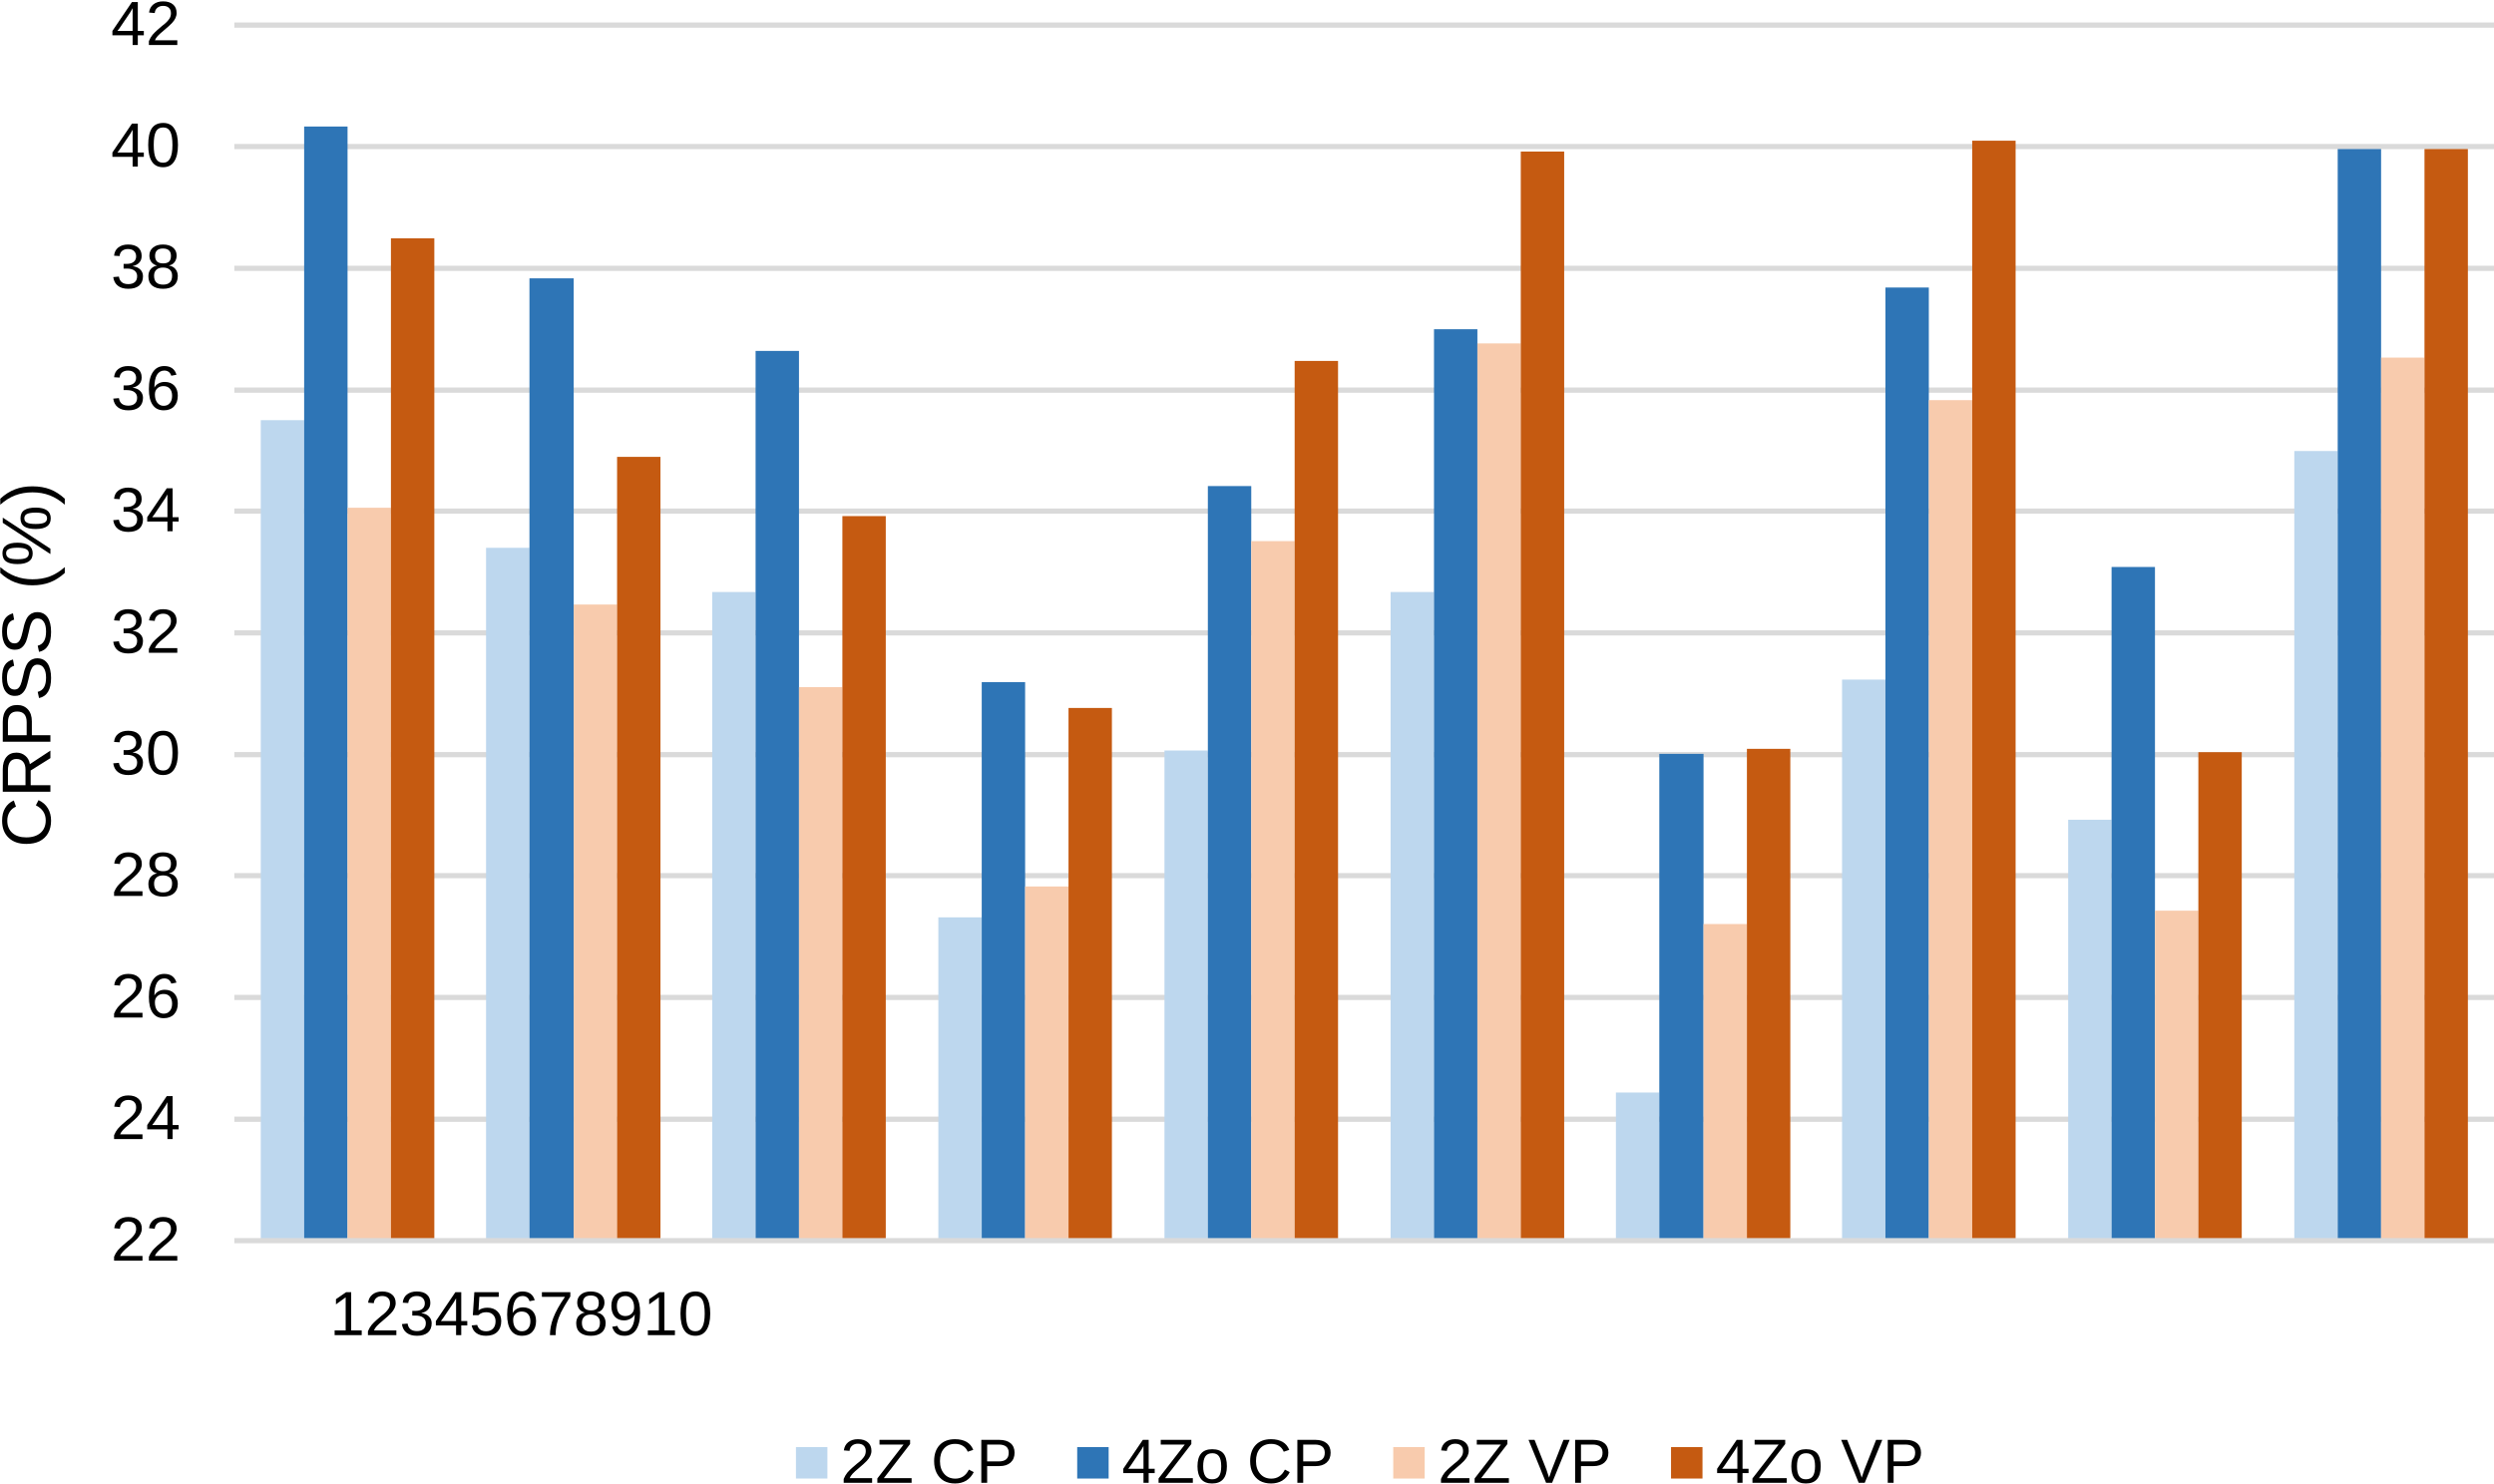
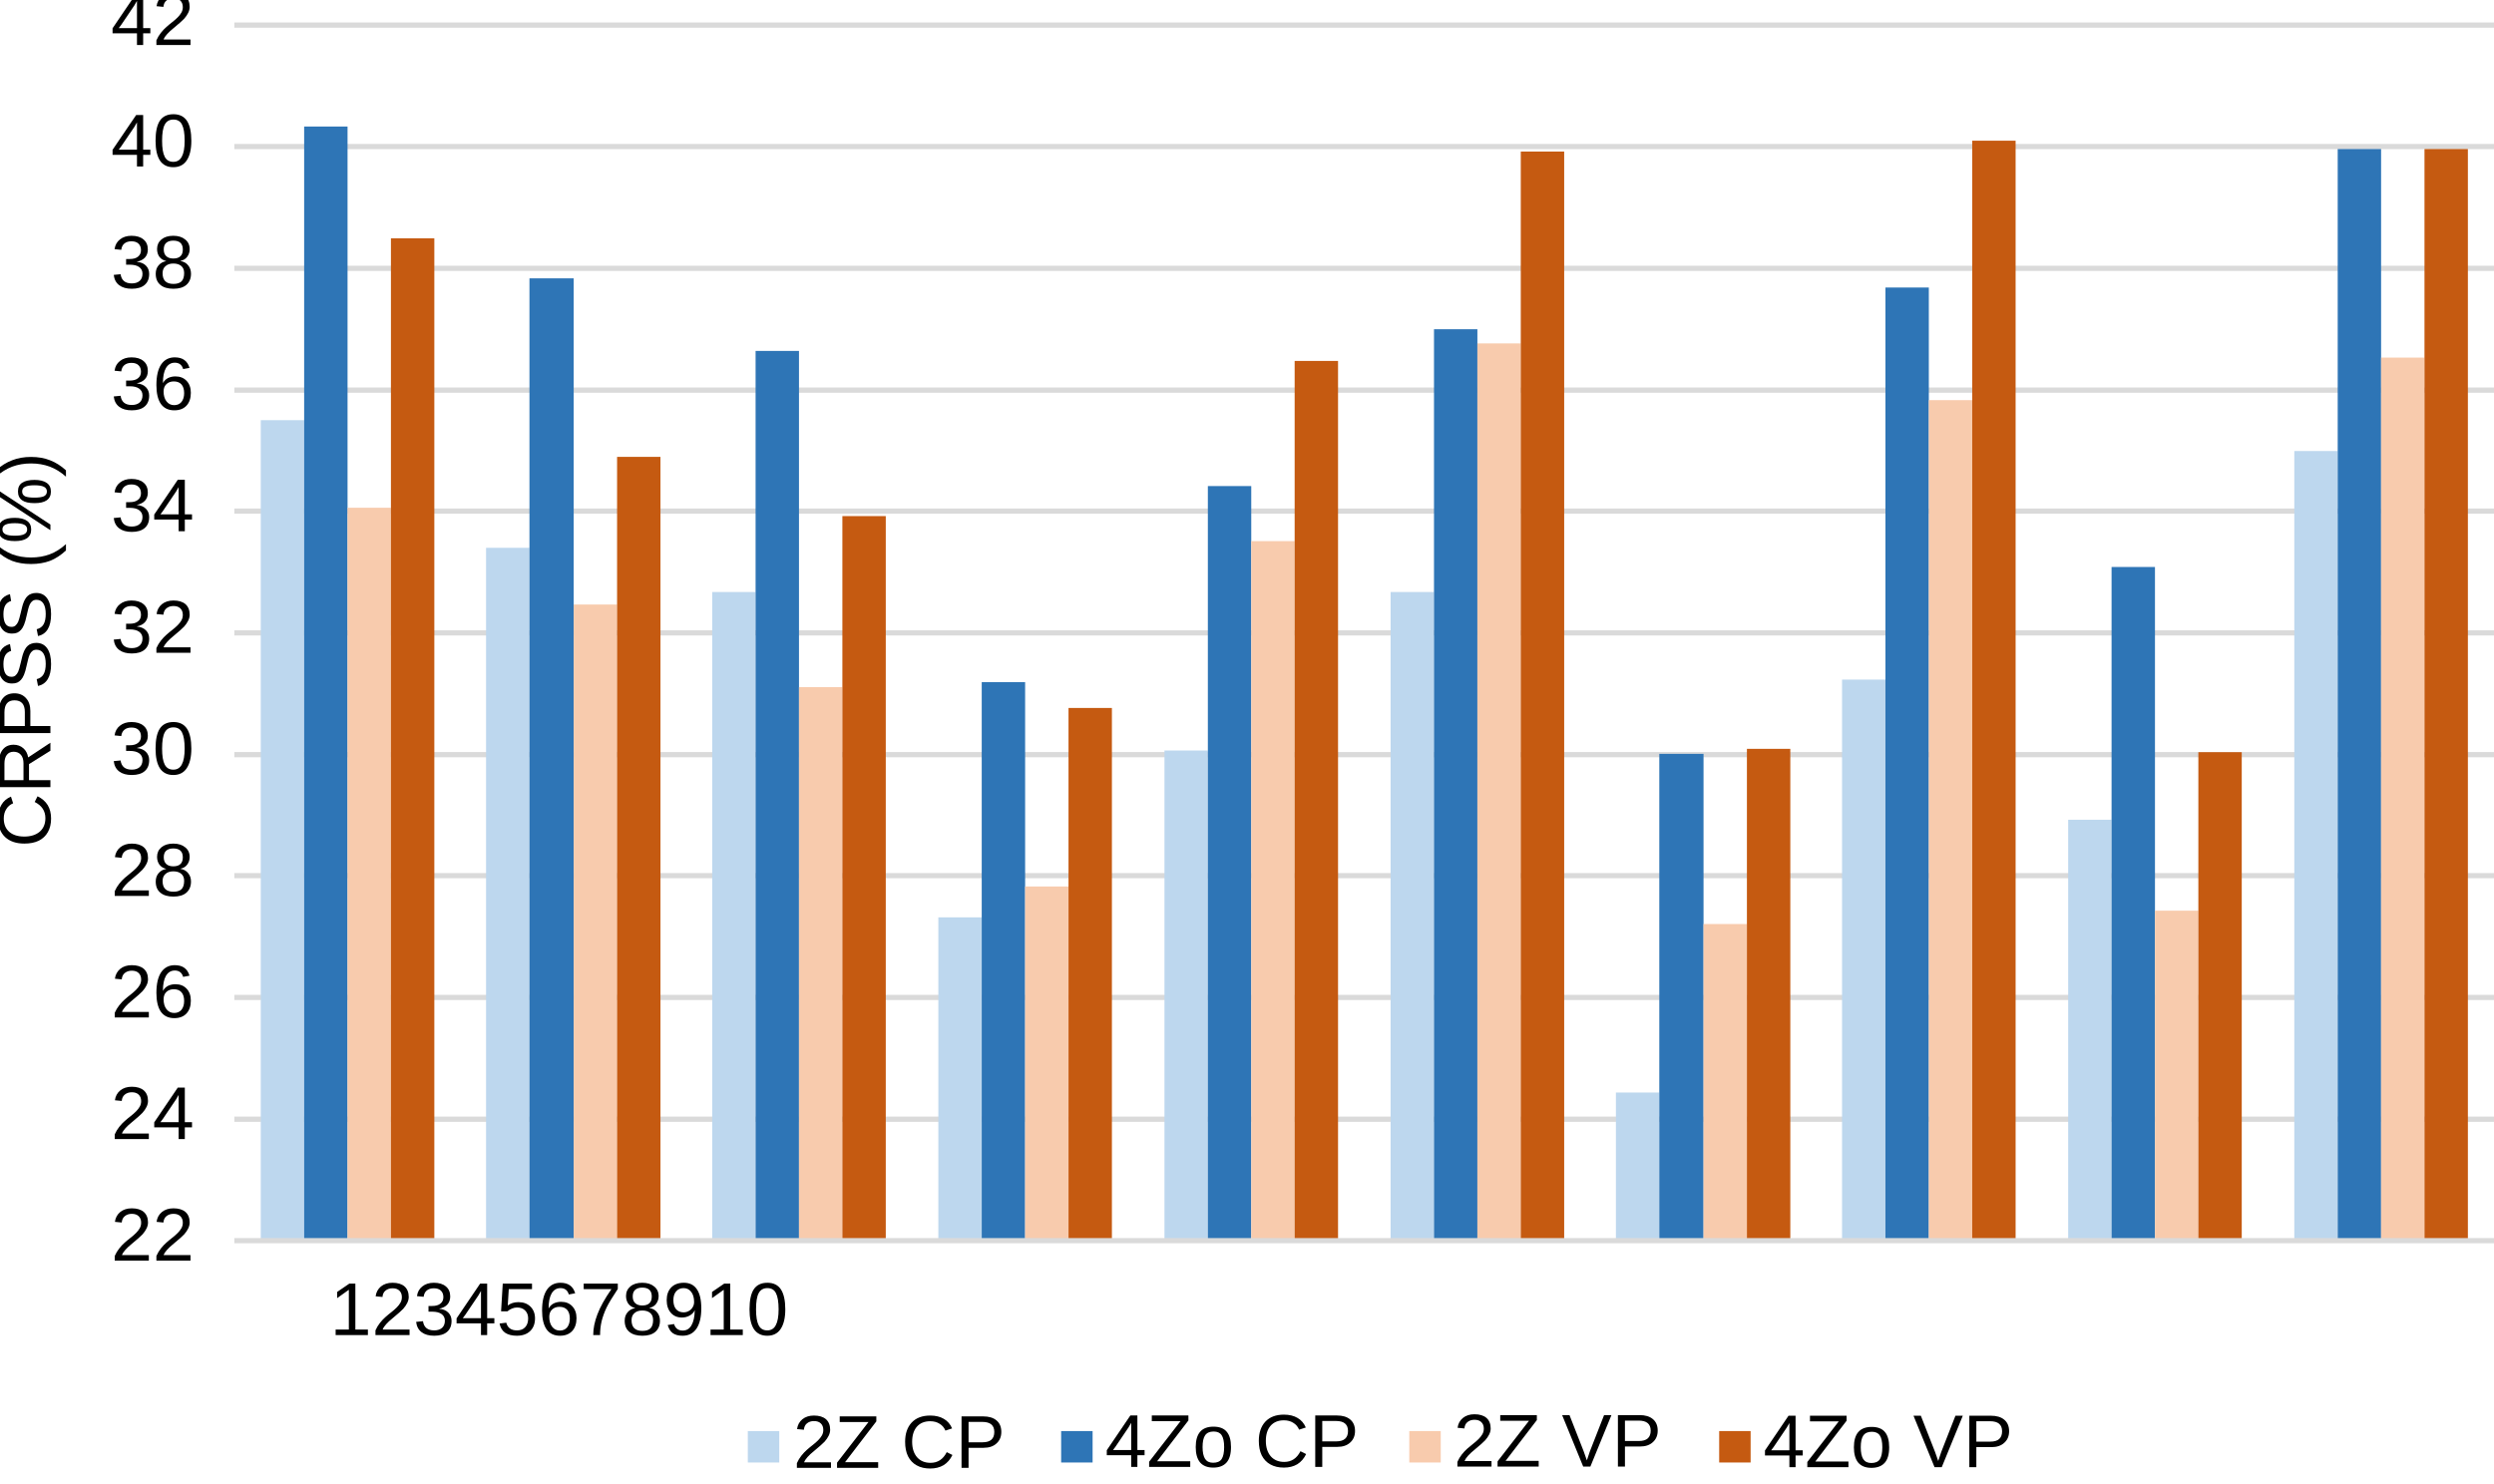
- <svg xmlns="http://www.w3.org/2000/svg" id="svg4136" version="1.1" xml:space="preserve" width="291.408" height="173.392" viewBox="0 0 291.408 173.392">
+ <svg xmlns="http://www.w3.org/2000/svg" id="svg4136" version="1.1" xml:space="preserve" width="310.835" height="184.952" viewBox="0 0 291.408 173.392">
  <defs id="defs4140">
    <clipPath clipPathUnits="userSpaceOnUse" id="clipPath4248">
-       <path d="m 72.48,524.16 67.2,0 0,9.48 -67.2,0 0,-9.48 z" id="path4250" />
+       <path d="m 72.48,524.16 h 67.2 v 9.48 h -67.2 z" id="path4250" />
    </clipPath>
    <clipPath clipPathUnits="userSpaceOnUse" id="clipPath4260">
-       <path d="m 139.68,524.16 67.2,0 0,9.48 -67.2,0 0,-9.48 z" id="path4262" />
+       <path d="m 139.68,524.16 h 67.2 v 9.48 h -67.2 z" id="path4262" />
    </clipPath>
    <clipPath clipPathUnits="userSpaceOnUse" id="clipPath4272">
-       <path d="m 72.48,277.68 67.2,0 0,9.481 -67.2,0 0,-9.481 z" id="path4274" />
+       <path d="m 72.48,277.68 h 67.2 v 9.481 h -67.2 z" id="path4274" />
    </clipPath>
    <clipPath clipPathUnits="userSpaceOnUse" id="clipPath4284">
-       <path d="m 139.68,277.68 67.2,0 0,9.481 -67.2,0 0,-9.481 z" id="path4286" />
+       <path d="m 139.68,277.68 h 67.2 v 9.481 h -67.2 z" id="path4286" />
    </clipPath>
  </defs>
  <g id="g4144" transform="matrix(1.25,0,0,-1.25,-326.9963,613.8046)">
-     <g id="g4294" transform="translate(283.5003,386.394)">
-       <path d="M 0,0 211.223,0 M 0,11.388 l 211.223,0 M 0,22.776 l 211.223,0 M 0,34.086 l 211.223,0 M 0,45.474 l 211.223,0 M 0,56.862 l 211.223,0 M 0,68.172 l 211.223,0 M 0,79.56 l 211.223,0 M 0,90.948 l 211.223,0 M 0,102.303 l 211.223,0" style="fill:none;stroke:#dadada;stroke-width:0.488;stroke-linecap:butt;stroke-linejoin:round;stroke-miterlimit:10;stroke-dasharray:none;stroke-opacity:1" id="path4296" />
+     <g id="g4294" transform="translate(283.5003,386.394)" style="">
+       <path d="M 0,0 H 211.223 M 0,11.388 H 211.223 M 0,22.776 H 211.223 M 0,34.086 H 211.223 M 0,45.474 H 211.223 M 0,56.862 H 211.223 M 0,68.172 H 211.223 M 0,79.56 H 211.223 M 0,90.948 H 211.223 M 0,102.303 h 211.223" style="fill:none;stroke:#dadada;stroke-width:0.488;stroke-linecap:butt;stroke-linejoin:round;stroke-miterlimit:10;stroke-dasharray:none;stroke-opacity:1" id="path4296" />
    </g>
-     <path d="m 285.972,451.758 4.056,0 0,-76.718 -4.056,0 0,76.718 z m 21.06,-11.934 4.056,0 0,-64.784 -4.056,0 0,64.784 z m 21.138,-4.134 4.056,0 0,-60.65 -4.056,0 0,60.65 z m 21.138,-30.42 4.056,0 0,-30.23 -4.056,0 0,30.23 z m 21.138,15.6 4.056,0 0,-45.83 -4.056,0 0,45.83 z m 21.138,14.82 4.056,0 0,-60.65 -4.056,0 0,60.65 z m 21.06,-46.8 4.056,0 0,-13.85 -4.056,0 0,13.85 z m 21.138,38.61 4.056,0 0,-52.46 -4.056,0 0,52.46 z m 21.138,-13.104 4.056,0 0,-39.356 -4.056,0 0,39.356 z m 21.138,34.476 4.056,0 0,-73.832 -4.056,0 0,73.832 z" style="fill:#bdd7ee;fill-opacity:1;fill-rule:nonzero;stroke:none" id="path4298" />
-     <path d="m 290.028,479.214 4.056,0 0,-104.174 -4.056,0 0,104.174 z m 21.06,-14.196 4.134,0 0,-89.978 -4.134,0 0,89.978 z m 21.138,-6.786 4.056,0 0,-83.192 -4.056,0 0,83.192 z m 21.138,-30.966 4.056,0 0,-52.226 -4.056,0 0,52.226 z m 21.138,18.33 4.056,0 0,-70.556 -4.056,0 0,70.556 z m 21.138,14.664 4.056,0 0,-85.22 -4.056,0 0,85.22 z m 21.06,-39.702 4.134,0 0,-45.518 -4.134,0 0,45.518 z m 21.138,43.602 4.056,0 0,-89.12 -4.056,0 0,89.12 z m 21.138,-26.13 4.056,0 0,-62.99 -4.056,0 0,62.99 z m 21.138,39.078 4.056,0 0,-102.068 -4.056,0 0,102.068 z" style="fill:#2e75b6;fill-opacity:1;fill-rule:nonzero;stroke:none" id="path4300" />
-     <path d="m 294.084,443.568 4.056,0 0,-68.528 -4.056,0 0,68.528 z m 21.138,-9.048 4.056,0 0,-59.48 -4.056,0 0,59.48 z m 21.06,-7.722 4.056,0 0,-51.758 -4.056,0 0,51.758 z m 21.138,-18.642 4.056,0 0,-33.116 -4.056,0 0,33.116 z m 21.138,32.292 4.056,0 0,-65.408 -4.056,0 0,65.408 z m 21.138,18.486 4.056,0 0,-83.894 -4.056,0 0,83.894 z m 21.138,-54.288 4.056,0 0,-29.606 -4.056,0 0,29.606 z m 21.06,48.984 4.056,0 0,-78.59 -4.056,0 0,78.59 z m 21.138,-47.736 4.056,0 0,-30.854 -4.056,0 0,30.854 z m 21.138,51.714 4.056,0 0,-82.568 -4.056,0 0,82.568 z" style="fill:#f8cbad;fill-opacity:1;fill-rule:nonzero;stroke:none" id="path4302" />
-     <path d="m 298.14,468.762 4.056,0 0,-93.722 -4.056,0 0,93.722 z m 21.138,-20.436 4.056,0 0,-73.286 -4.056,0 0,73.286 z m 21.06,-5.538 4.056,0 0,-67.748 -4.056,0 0,67.748 z m 21.138,-17.94 4.056,0 0,-49.808 -4.056,0 0,49.808 z m 21.138,32.448 4.056,0 0,-82.256 -4.056,0 0,82.256 z m 21.138,19.578 4.056,0 0,-101.834 -4.056,0 0,101.834 z m 21.138,-55.848 4.056,0 0,-45.986 -4.056,0 0,45.986 z m 21.06,56.862 4.056,0 0,-102.848 -4.056,0 0,102.848 z m 21.138,-57.174 4.056,0 0,-45.674 -4.056,0 0,45.674 z m 21.138,56.394 4.056,0 0,-102.068 -4.056,0 0,102.068 z" style="fill:#c55a11;fill-opacity:1;fill-rule:nonzero;stroke:none" id="path4304" />
-     <g id="g4306" transform="translate(283.5003,375.0398)">
-       <path d="M 0,0 211.223,0" style="fill:none;stroke:#dadada;stroke-width:0.488;stroke-linecap:butt;stroke-linejoin:round;stroke-miterlimit:10;stroke-dasharray:none;stroke-opacity:1" id="path4308" />
+     <path d="m 285.972,451.758 h 4.056 V 375.04 h -4.056 z m 21.06,-11.934 h 4.056 V 375.04 h -4.056 z m 21.138,-4.134 h 4.056 v -60.65 h -4.056 z m 21.138,-30.42 h 4.056 v -30.23 h -4.056 z m 21.138,15.6 h 4.056 v -45.83 h -4.056 z m 21.138,14.82 h 4.056 v -60.65 h -4.056 z m 21.06,-46.8 h 4.056 v -13.85 h -4.056 z m 21.138,38.61 h 4.056 v -52.46 h -4.056 z m 21.138,-13.104 h 4.056 V 375.04 h -4.056 z m 21.138,34.476 h 4.056 V 375.04 h -4.056 z" style="fill:#bdd7ee;fill-opacity:1;fill-rule:nonzero;stroke:none" id="path4298" />
+     <path d="m 290.028,479.214 h 4.056 V 375.04 h -4.056 z m 21.06,-14.196 h 4.134 V 375.04 h -4.134 z m 21.138,-6.786 h 4.056 V 375.04 h -4.056 z m 21.138,-30.966 h 4.056 V 375.04 h -4.056 z m 21.138,18.33 h 4.056 V 375.04 h -4.056 z m 21.138,14.664 h 4.056 v -85.22 h -4.056 z m 21.06,-39.702 h 4.134 V 375.04 H 416.7 Z m 21.138,43.602 h 4.056 v -89.12 h -4.056 z m 21.138,-26.13 h 4.056 v -62.99 h -4.056 z m 21.138,39.078 h 4.056 V 375.04 h -4.056 z" style="fill:#2e75b6;fill-opacity:1;fill-rule:nonzero;stroke:none" id="path4300" />
+     <path d="m 294.084,443.568 h 4.056 V 375.04 h -4.056 z m 21.138,-9.048 h 4.056 v -59.48 h -4.056 z m 21.06,-7.722 h 4.056 V 375.04 h -4.056 z m 21.138,-18.642 h 4.056 V 375.04 h -4.056 z m 21.138,32.292 h 4.056 V 375.04 h -4.056 z m 21.138,18.486 h 4.056 V 375.04 h -4.056 z m 21.138,-54.288 h 4.056 V 375.04 h -4.056 z m 21.06,48.984 h 4.056 v -78.59 h -4.056 z m 21.138,-47.736 h 4.056 V 375.04 h -4.056 z m 21.138,51.714 h 4.056 V 375.04 h -4.056 z" style="fill:#f8cbad;fill-opacity:1;fill-rule:nonzero;stroke:none" id="path4302" />
+     <path d="m 298.14,468.762 h 4.056 V 375.04 h -4.056 z m 21.138,-20.436 h 4.056 V 375.04 h -4.056 z m 21.06,-5.538 h 4.056 V 375.04 h -4.056 z m 21.138,-17.94 h 4.056 V 375.04 h -4.056 z m 21.138,32.448 h 4.056 V 375.04 h -4.056 z m 21.138,19.578 h 4.056 V 375.04 h -4.056 z m 21.138,-55.848 h 4.056 V 375.04 h -4.056 z m 21.06,56.862 h 4.056 V 375.04 h -4.056 z m 21.138,-57.174 h 4.056 V 375.04 h -4.056 z m 21.138,56.394 h 4.056 V 375.04 h -4.056 z" style="fill:#c55a11;fill-opacity:1;fill-rule:nonzero;stroke:none" id="path4304" />
+     <g id="g4306" transform="translate(283.5003,375.0398)" style="">
+       <path d="M 0,0 H 211.223" style="fill:none;stroke:#dadada;stroke-width:0.488;stroke-linecap:butt;stroke-linejoin:round;stroke-miterlimit:10;stroke-dasharray:none;stroke-opacity:1" id="path4308" />
    </g>
-     <text transform="matrix(1,0,0,-1,271.9628,373.1735)" style="font-variant:normal;font-weight:normal;font-stretch:normal;font-size:5.85px;font-family:Arial;-inkscape-font-specification:Helvetica;writing-mode:lr-tb;fill:#000000;fill-opacity:1;fill-rule:nonzero;stroke:none" id="text4310">
-       <tspan x="0 3.276" y="0" id="tspan4312">22</tspan>
-       <tspan x="0 3.276" y="-11.367" id="tspan4314">24</tspan>
-       <tspan x="0 3.276" y="-22.733" id="tspan4316">26</tspan>
-       <tspan x="0 3.276" y="-34.1" id="tspan4318">28</tspan>
-       <tspan x="0 3.276" y="-45.466" id="tspan4320">30</tspan>
-       <tspan x="0 3.276" y="-56.833" id="tspan4322">32</tspan>
-       <tspan x="0 3.276" y="-68.199" id="tspan4324">34</tspan>
-       <tspan x="0 3.276" y="-79.566" id="tspan4326">36</tspan>
-       <tspan x="0 3.276" y="-90.932" id="tspan4328">38</tspan>
-       <tspan x="0 3.276" y="-102.299" id="tspan4330">40</tspan>
-       <tspan x="0 3.276" y="-113.665" id="tspan4332">42</tspan>
-       <tspan x="20.475 41.599 62.724 83.848 104.972 126.097 147.221 168.345 189.47 208.968 212.244" y="6.962" id="tspan4334">12345678910</tspan>
+     <text transform="matrix(1,0,0,-1,271.9628,373.1735)" style="font-variant:normal;font-weight:normal;font-stretch:normal;line-height:0%;font-family:Arial;-inkscape-font-specification:Helvetica;writing-mode:lr-tb;fill:#000000;fill-opacity:1;fill-rule:nonzero;stroke:none;font-size:7px;" id="text4310">
+       <tspan x="0 3.276" y="0" id="tspan4312" style="font-size:7px;line-height:1.25;">22</tspan>
+       <tspan x="0 3.276" y="-11.367" id="tspan4314" style="font-size:7px;line-height:1.25;">24</tspan>
+       <tspan x="0 3.276" y="-22.733" id="tspan4316" style="font-size:7px;line-height:1.25;">26</tspan>
+       <tspan x="0 3.276" y="-34.1" id="tspan4318" style="font-size:7px;line-height:1.25;">28</tspan>
+       <tspan x="0 3.276" y="-45.466" id="tspan4320" style="font-size:7px;line-height:1.25;">30</tspan>
+       <tspan x="0 3.276" y="-56.833" id="tspan4322" style="font-size:7px;line-height:1.25;">32</tspan>
+       <tspan x="0 3.276" y="-68.199" id="tspan4324" style="font-size:7px;line-height:1.25;">34</tspan>
+       <tspan x="0 3.276" y="-79.566" id="tspan4326" style="font-size:7px;line-height:1.25;">36</tspan>
+       <tspan x="0 3.276" y="-90.932" id="tspan4328" style="font-size:7px;line-height:1.25;">38</tspan>
+       <tspan x="0 3.276" y="-102.299" id="tspan4330" style="font-size:7px;line-height:1.25;">40</tspan>
+       <tspan x="0 3.276" y="-113.665" id="tspan4332" style="font-size:7px;line-height:1.25;">42</tspan>
+       <tspan x="20.475 41.599 62.724 83.848 104.972 126.097 147.221 168.345 189.47 208.968 212.244" y="6.962" id="tspan4334" style="font-size:7px;line-height:1.25;">12345678910</tspan>
    </text>
-     <text transform="matrix(0,1,1,0,0,0)" style="font-variant:normal;font-weight:normal;font-stretch:normal;font-size:6.474px;font-family:Arial;-inkscape-font-specification:Helvetica;writing-mode:lr-tb;fill:#000000;fill-opacity:1;fill-rule:nonzero;stroke:none" id="text4336" x="411.807" y="266.31">
-       <tspan x="411.807 416.487 421.167 425.459 429.752 434.044 435.993 438.177 443.948" y="266.31" id="tspan4338">CRPSS (%)</tspan>
+     <text transform="matrix(0,1,1,0,0,0)" style="font-variant:normal;font-weight:normal;font-stretch:normal;line-height:0%;font-family:Arial;-inkscape-font-specification:Helvetica;writing-mode:lr-tb;fill:#000000;fill-opacity:1;fill-rule:nonzero;stroke:none;font-size:7px;" id="text4336" x="411.807" y="266.31">
+       <tspan x="411.807 416.487 421.167 425.459 429.752 434.044 435.993 438.177 443.948" y="266.31" id="tspan4338" style="font-size:7px;line-height:1.25;">CRPSS (%)</tspan>
    </text>
-     <path d="m 335.999,355.737 2.94,0 0,-2.94 -2.94,0 0,2.94 z" style="fill:#bdd7ee;fill-opacity:1;fill-rule:evenodd;stroke:none" id="path4340" />
-     <text transform="scale(1,-1)" style="font-variant:normal;font-weight:normal;font-stretch:normal;font-size:5.85px;font-family:Arial;-inkscape-font-specification:Helvetica;writing-mode:lr-tb;fill:#000000;fill-opacity:1;fill-rule:nonzero;stroke:none" id="text4342" x="340.164" y="-352.401">
-       <tspan x="340.164 343.44 347.028 348.59 352.88" y="-352.401" id="tspan4344">2Z CP</tspan>
+     <path d="m 331.499,357.237 h 2.94 v -2.94 h -2.94 z" style="fill:#bdd7ee;fill-opacity:1;fill-rule:evenodd;stroke:none" id="path4340" />
+     <path d="m 360.788,357.237 h 2.94 v -2.94 h -2.94 z" style="fill:#2e75b6;fill-opacity:1;fill-rule:evenodd;stroke:none" id="path4346" />
+     <path d="m 393.33,357.237 h 2.94 v -2.94 h -2.94 z" style="fill:#f8cbad;fill-opacity:1;fill-rule:evenodd;stroke:none" id="path4352" />
+     <path d="m 422.297,357.237 h 2.94 v -2.94 h -2.94 z" style="fill:#c55a11;fill-opacity:1;fill-rule:evenodd;stroke:none" id="path4358" />
+     <text xml:space="preserve" style="font-style:normal;font-variant:normal;font-weight:normal;font-stretch:normal;font-size:16px;line-height:125%;font-family:'Palatino Linotype';-inkscape-font-specification:'Palatino Linotype';letter-spacing:0px;word-spacing:0px;fill:#000000;fill-opacity:1;stroke:none;stroke-width:0.75px;stroke-linecap:butt;stroke-linejoin:miter;stroke-opacity:1" x="335.727" y="-353.794" id="text860" transform="scale(1,-1)">
+       <tspan id="tspan858" x="335.727" y="-353.794" style="font-style:normal;font-variant:normal;font-weight:normal;font-stretch:normal;font-size:7px;font-family:Arial;-inkscape-font-specification:Arial;stroke-width:0.75px">2Z CP</tspan>
    </text>
-     <path d="m 362.288,355.737 2.94,0 0,-2.94 -2.94,0 0,2.94 z" style="fill:#2e75b6;fill-opacity:1;fill-rule:evenodd;stroke:none" id="path4346" />
-     <text transform="scale(1,-1)" style="font-variant:normal;font-weight:normal;font-stretch:normal;font-size:5.85px;font-family:Arial;-inkscape-font-specification:Helvetica;writing-mode:lr-tb;fill:#000000;fill-opacity:1;fill-rule:nonzero;stroke:none" id="text4348" x="366.453" y="-352.401">
-       <tspan x="366.453 369.729 373.317 376.517 378.155 382.367" y="-352.401" id="tspan4350">4Zo CP</tspan>
+     <text xml:space="preserve" style="font-style:normal;font-variant:normal;font-weight:normal;font-stretch:normal;font-size:16px;line-height:125%;font-family:'Palatino Linotype';-inkscape-font-specification:'Palatino Linotype';letter-spacing:0px;word-spacing:0px;fill:#000000;fill-opacity:1;stroke:none;stroke-width:0.75px;stroke-linecap:butt;stroke-linejoin:miter;stroke-opacity:1" x="364.9" y="-353.882" id="text860-7" transform="scale(1,-1)">
+       <tspan id="tspan858-3" x="364.9" y="-353.882" style="font-style:normal;font-variant:normal;font-weight:normal;font-stretch:normal;font-size:7px;font-family:Arial;-inkscape-font-specification:Arial;stroke-width:0.75px">4Zo CP</tspan>
    </text>
-     <path d="m 391.83,355.737 2.94,0 0,-2.94 -2.94,0 0,2.94 z" style="fill:#f8cbad;fill-opacity:1;fill-rule:evenodd;stroke:none" id="path4352" />
-     <text transform="scale(1,-1)" style="font-variant:normal;font-weight:normal;font-stretch:normal;font-size:5.85px;font-family:Arial;-inkscape-font-specification:Helvetica;writing-mode:lr-tb;fill:#000000;fill-opacity:1;fill-rule:nonzero;stroke:none" id="text4354" x="395.996" y="-352.401">
-       <tspan x="395.996 399.272 402.86 404.422 408.324" y="-352.401" id="tspan4356">2Z VP</tspan>
+     <text xml:space="preserve" style="font-style:normal;font-variant:normal;font-weight:normal;font-stretch:normal;font-size:16px;line-height:125%;font-family:'Palatino Linotype';-inkscape-font-specification:'Palatino Linotype';letter-spacing:0px;word-spacing:0px;fill:#000000;fill-opacity:1;stroke:none;stroke-width:0.75px;stroke-linecap:butt;stroke-linejoin:miter;stroke-opacity:1" x="397.47" y="-353.918" id="text860-79" transform="scale(1,-1)">
+       <tspan id="tspan858-2" x="397.47" y="-353.918" style="font-style:normal;font-variant:normal;font-weight:normal;font-stretch:normal;font-size:7px;font-family:Arial;-inkscape-font-specification:Arial;stroke-width:0.75px">2Z VP</tspan>
    </text>
-     <path d="m 417.797,355.737 2.94,0 0,-2.94 -2.94,0 0,2.94 z" style="fill:#c55a11;fill-opacity:1;fill-rule:evenodd;stroke:none" id="path4358" />
-     <text transform="scale(1,-1)" style="font-variant:normal;font-weight:normal;font-stretch:normal;font-size:5.85px;font-family:Arial;-inkscape-font-specification:Helvetica;writing-mode:lr-tb;fill:#000000;fill-opacity:1;fill-rule:nonzero;stroke:none" id="text4360" x="421.963" y="-352.401">
-       <tspan x="421.963 425.239 428.827 432.027 433.665 437.565" y="-352.401" id="tspan4362">4Zo VP</tspan>
+     <text xml:space="preserve" style="font-style:normal;font-variant:normal;font-weight:normal;font-stretch:normal;font-size:16px;line-height:125%;font-family:'Palatino Linotype';-inkscape-font-specification:'Palatino Linotype';letter-spacing:0px;word-spacing:0px;fill:#000000;fill-opacity:1;stroke:none;stroke-width:0.75px;stroke-linecap:butt;stroke-linejoin:miter;stroke-opacity:1" x="426.423" y="-353.86" id="text860-7-1" transform="scale(1,-1)">
+       <tspan id="tspan858-3-5" x="426.423" y="-353.86" style="font-style:normal;font-variant:normal;font-weight:normal;font-stretch:normal;font-size:7px;font-family:Arial;-inkscape-font-specification:Arial;stroke-width:0.75px">4Zo VP</tspan>
    </text>
  </g>
</svg>
